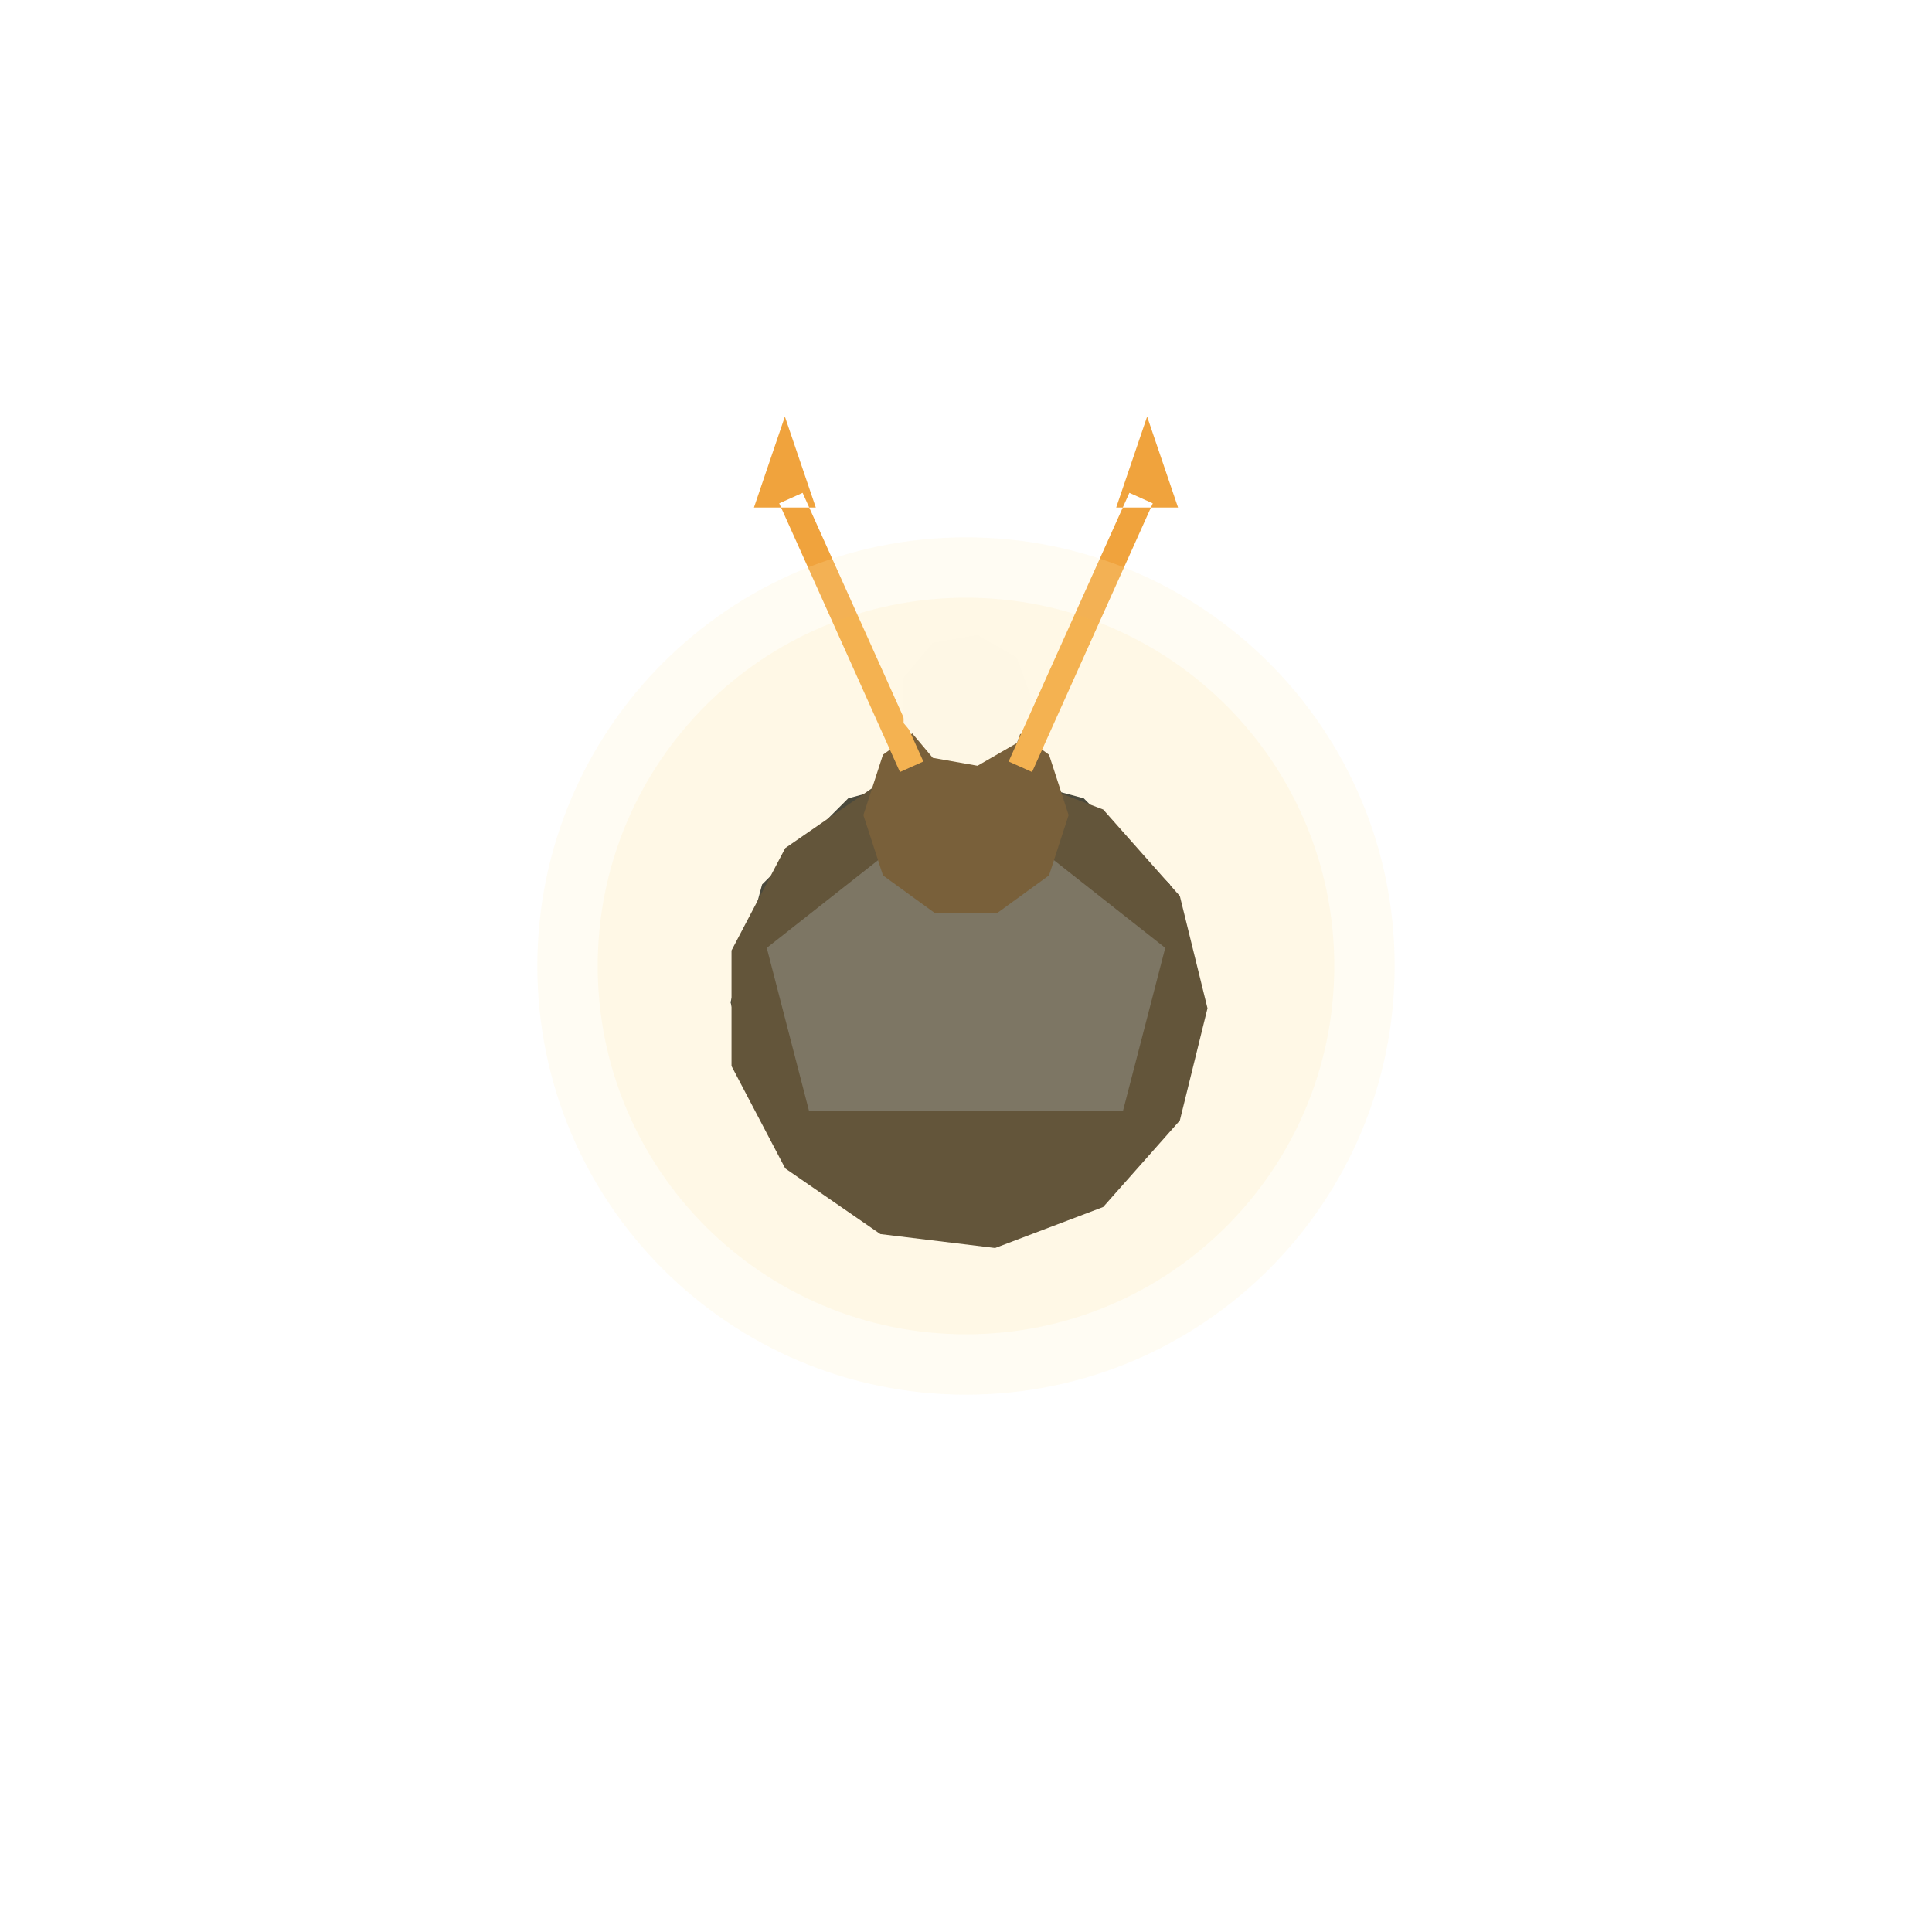
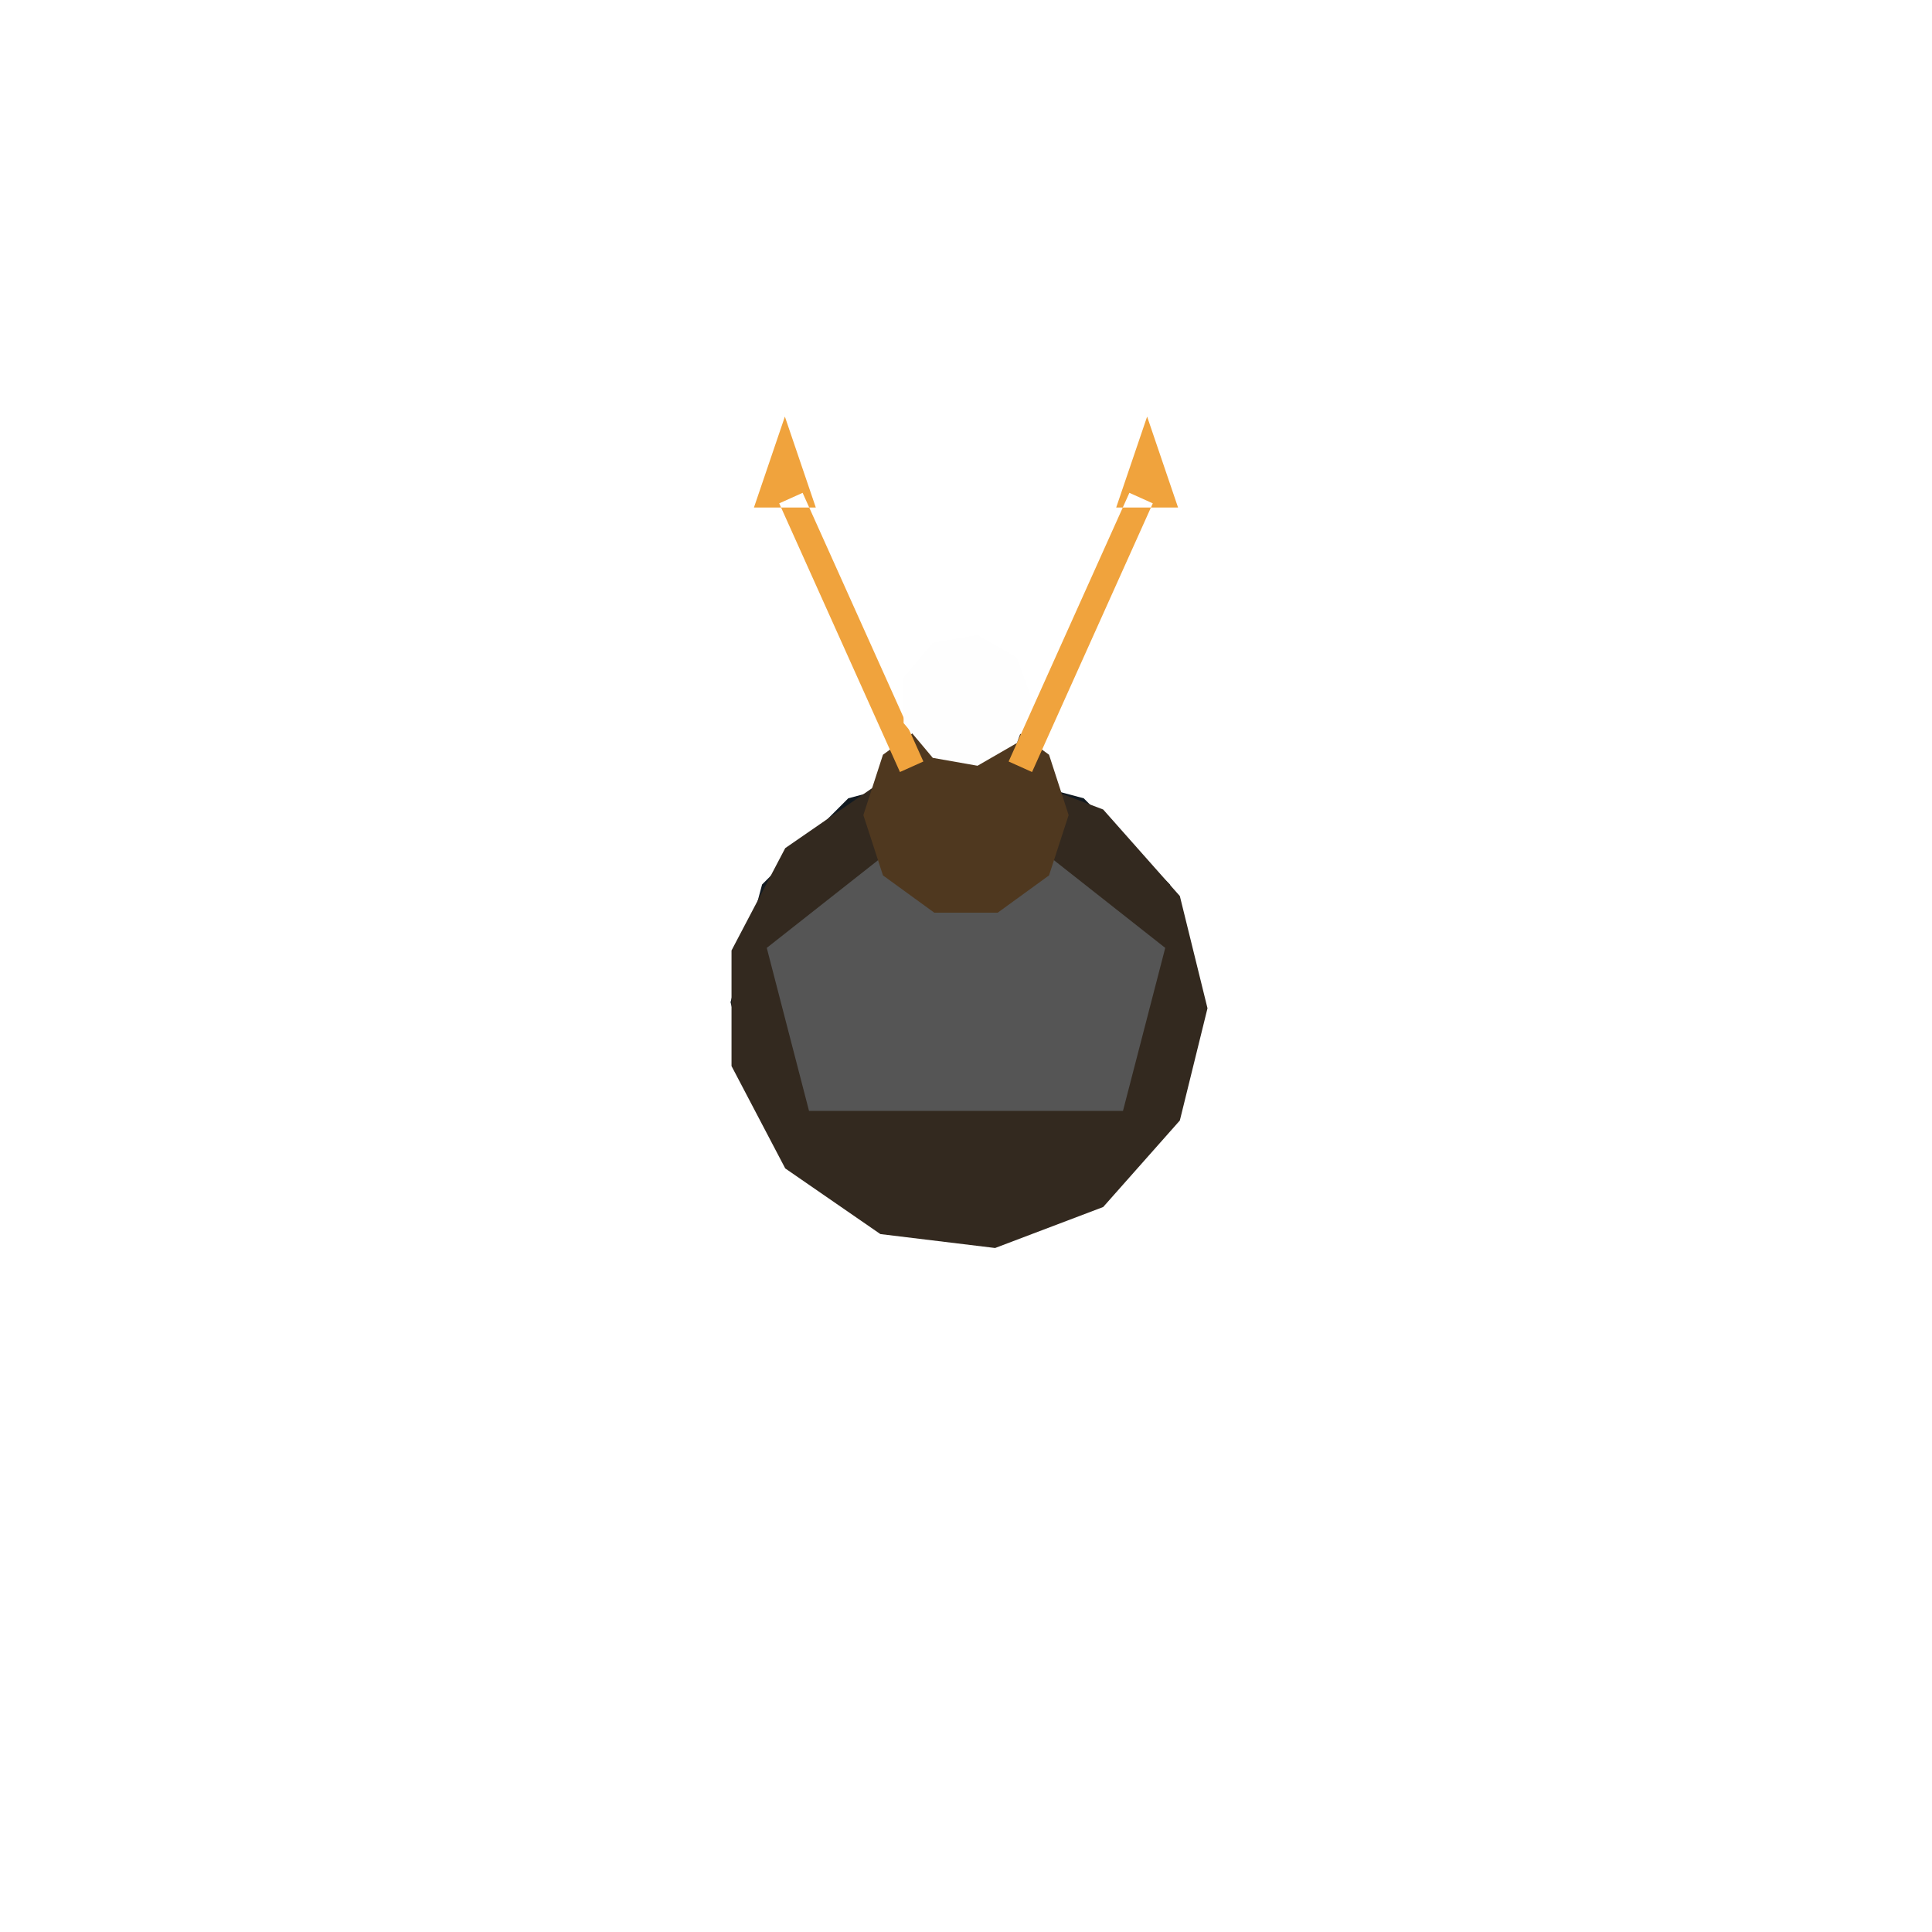
<svg xmlns="http://www.w3.org/2000/svg" width="256" height="256" viewBox="0 0 256 256">
  <g id="body">
    <path id="shape-0" fill="#121a21" d="M159.2 132.8L155.02 148.4L143.6 159.82ZM159.2 132.8L143.6 159.82L128 164ZM159.2 132.8L128 164L112.4 159.82ZM159.2 132.8L112.4 159.82L100.98 148.4ZM159.2 132.8L100.98 148.4L96.8 132.8ZM159.2 132.8L96.8 132.8L100.98 117.2ZM159.2 132.8L100.98 117.2L112.4 105.78ZM159.2 132.8L112.4 105.78L128 101.6ZM159.2 132.8L128 101.6L143.6 105.78ZM159.2 132.8L143.6 105.78L155.02 117.2Z" />
    <path id="shape-1" fill="#fefefe" d="M155.2 131.2L151.556 144.8L141.6 154.756ZM155.2 131.2L141.6 154.756L128 158.4ZM155.2 131.2L128 158.4L114.4 154.756ZM155.2 131.2L114.4 154.756L104.444 144.8ZM155.2 131.2L104.444 144.8L100.8 131.2ZM155.2 131.2L100.8 131.2L104.444 117.6ZM155.2 131.2L104.444 117.6L114.4 107.644ZM155.2 131.2L114.4 107.644L128 104ZM155.2 131.2L128 104L141.6 107.644ZM155.2 131.2L141.6 107.644L151.556 117.6Z" />
    <path id="shape-2" fill="#bfbfbf" d="M130.8 126.4L128.89 132.278L123.89 135.911ZM130.8 126.4L123.89 135.911L117.71 135.911ZM130.8 126.4L117.71 135.911L112.71 132.278ZM130.8 126.4L112.71 132.278L110.8 126.4ZM130.8 126.4L110.8 126.4L112.71 120.522ZM130.8 126.4L112.71 120.522L117.71 116.889ZM130.8 126.4L117.71 116.889L123.89 116.889ZM130.8 126.4L123.89 116.889L128.89 120.522Z" />
    <path id="shape-3" fill="#33291f" d="M160 133.6L156.335 148.471L146.178 159.935ZM160 133.6L146.178 159.935L131.857 165.367ZM160 133.6L131.857 165.367L116.653 163.521ZM160 133.6L116.653 163.521L104.048 154.82ZM160 133.6L104.048 154.82L96.93 141.258ZM160 133.6L96.93 141.258L96.93 125.942ZM160 133.6L96.93 125.942L104.048 112.38ZM160 133.6L104.048 112.38L116.653 103.679ZM160 133.6L116.653 103.679L131.857 101.833ZM160 133.6L131.857 101.833L146.178 107.265ZM160 133.6L146.178 107.265L156.335 118.729Z" />
    <path id="shape-4" fill="#555555" d="M101.6 125.6L128 104.8L154.4 125.6ZM101.6 125.6L154.4 125.6L148.8 147.2ZM101.6 125.6L148.8 147.2L107.2 147.2Z" />
    <path id="shape-5" fill="#4f381f" d="M141.6 108L139.003 115.994L132.203 120.934ZM141.6 108L132.203 120.934L123.797 120.934ZM141.6 108L123.797 120.934L116.997 115.994ZM141.6 108L116.997 115.994L114.4 108ZM141.6 108L114.4 108L116.997 100.006ZM141.6 108L116.997 100.006L123.797 95.066ZM141.6 108L123.797 95.066L132.203 95.066ZM141.6 108L132.203 95.066L139.003 100.006Z" />
    <path id="shape-6" fill="#f0a33d" d="M122.351 100.903L106.351 65.303L103.249 66.697ZM122.351 100.903L103.249 66.697L119.249 102.297ZM136.751 102.297L152.751 66.697L149.649 65.303ZM136.751 102.297L149.649 65.303L133.649 100.903ZM104 55.2L108.098 67.248L99.902 67.248ZM152 55.2L156.098 67.248L147.902 67.248Z" />
    <path id="shape-7" fill="#fefefe" d="M136.8 92.8L134.741 98.457L129.528 101.466ZM136.8 92.8L129.528 101.466L123.6 100.421ZM136.8 92.8L123.6 100.421L119.731 95.81ZM136.8 92.8L119.731 95.81L119.731 89.79ZM136.8 92.8L119.731 89.79L123.6 85.179ZM136.8 92.8L123.6 85.179L129.528 84.134ZM136.8 92.8L129.528 84.134L134.741 87.143Z" />
  </g>
-   <g id="hit">
+   <g id="hit" display="none">
    <circle id="hit-glow" cx="128" cy="128" r="56.8" fill="#fff0bf" fill-opacity="0.18" />
  </g>
-   <g id="attack">
+   <g id="attack" display="none">
    <circle id="attack-glow" cx="128" cy="128" r="48.8" fill="#ffba38" fill-opacity="0.07" />
  </g>
</svg>
